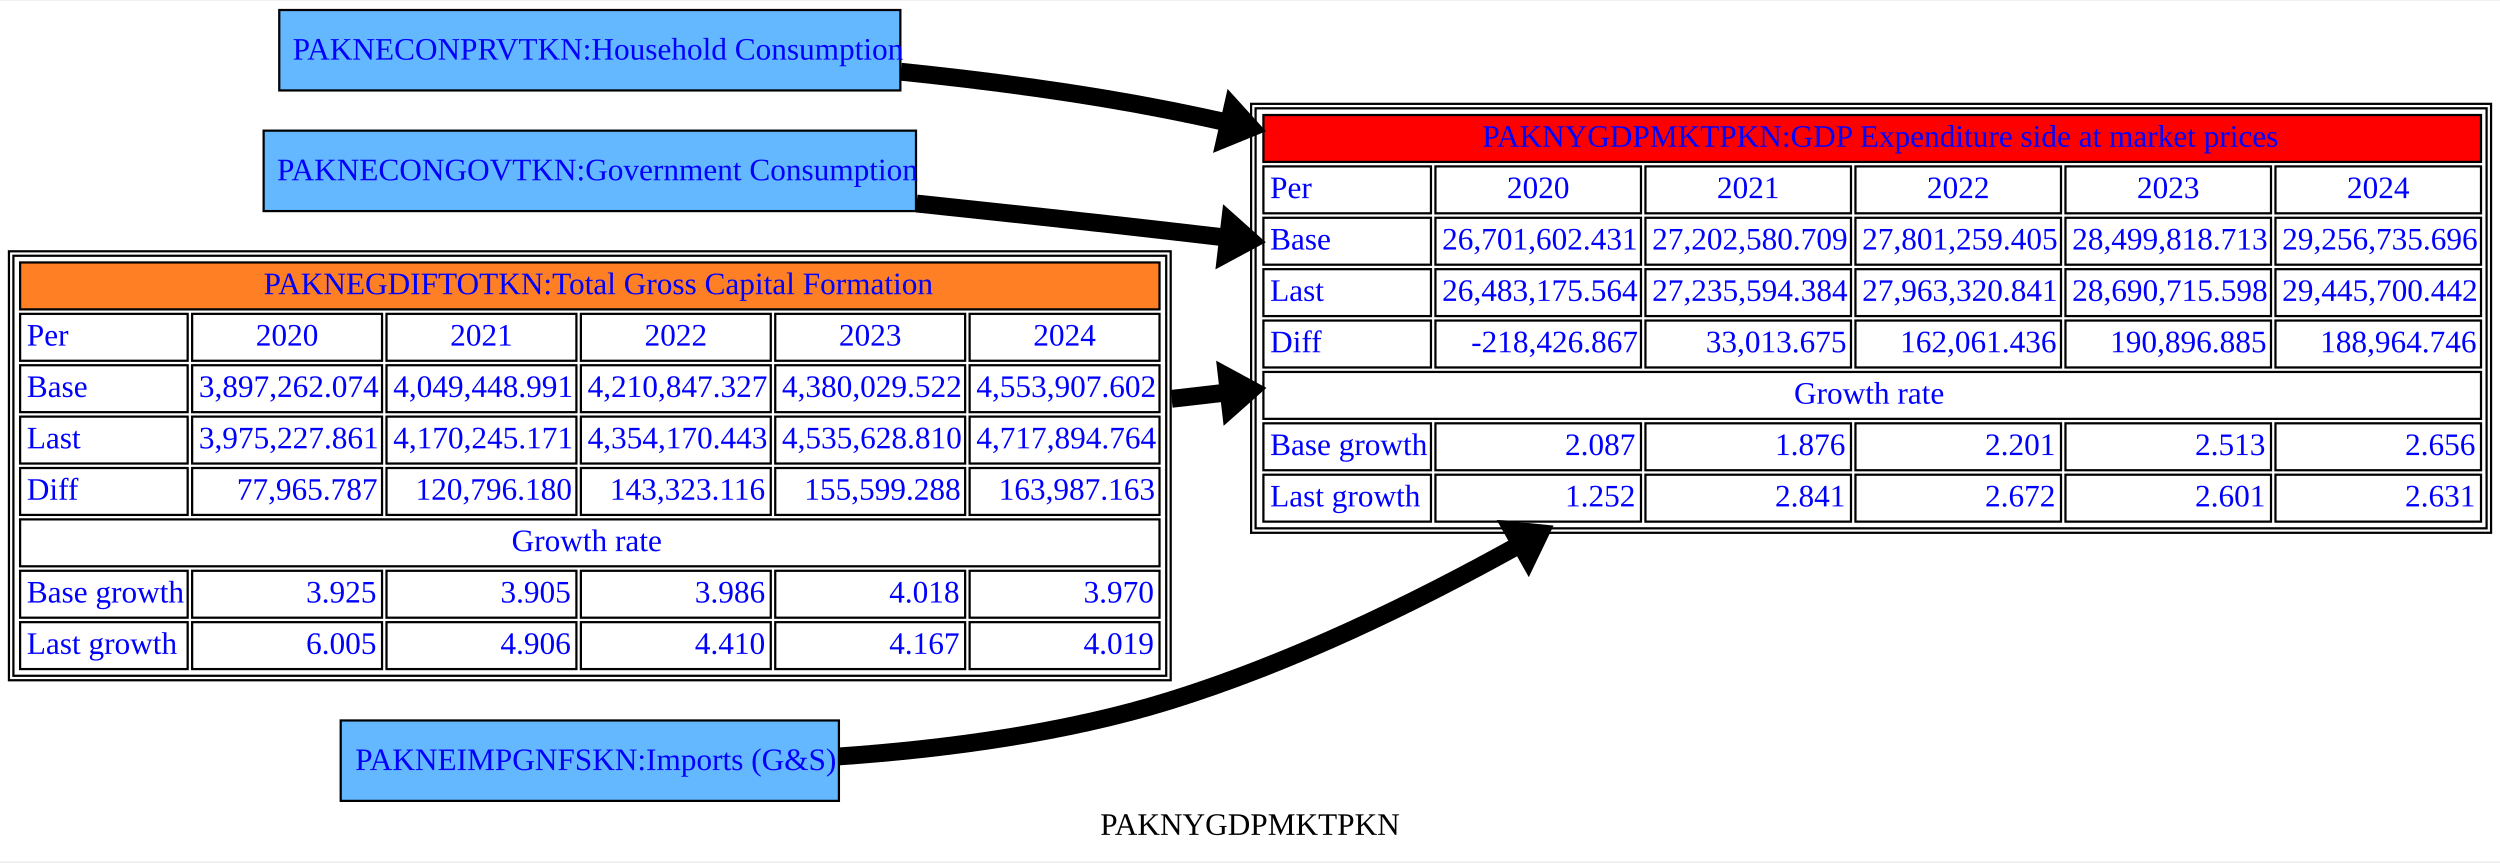
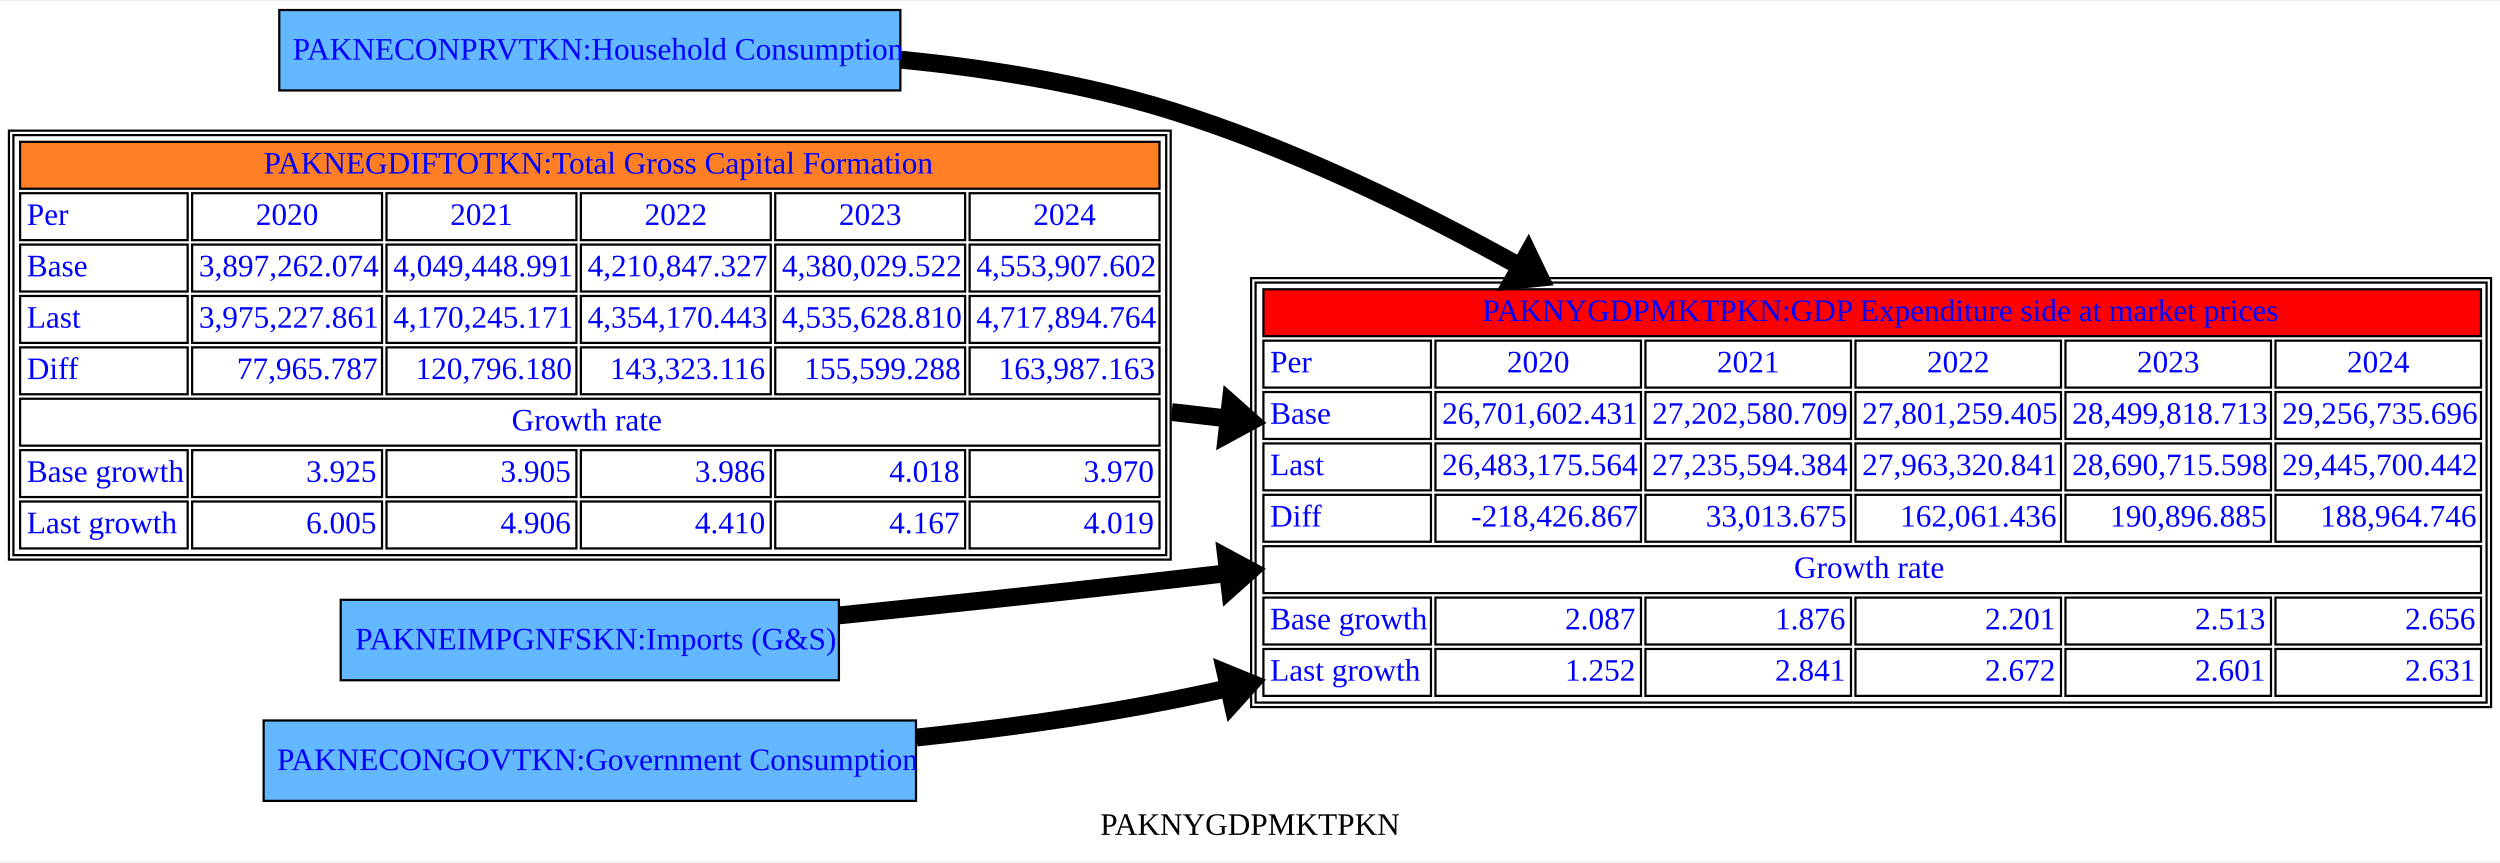
<svg xmlns="http://www.w3.org/2000/svg" xmlns:xlink="http://www.w3.org/1999/xlink" width="432pt" height="149pt" viewBox="0.00 0.00 432.00 148.63">
  <g id="graph0" class="graph" transform="scale(0.386059 0.386059) rotate(0) translate(4 381)">
    <polygon fill="white" stroke="transparent" points="-4,4 -4,-381 1115,-381 1115,4 -4,4" />
    <text text-anchor="middle" x="555.5" y="-7.8" font-family="Times New Roman,serif" font-size="14.00">PAKNYGDPMKTPKN</text>
    <g id="node1" class="node">
      <g id="a_node1">
        <a xlink:title="Household Consumption FRML &lt;Z,EXO&gt; PAKNECONPRVTKN = (PAKNECONPRVTKN(-1)*EXP(-PAKNECONPRVTKN_A+ (-0.2*(LOG(PAKNECONPRVTKN(-1))-LOG((PAKNYYWBTOTLCN(-1)*(1-PAKGGREVDRCTXN(-1)/100))/PAKNECONPRVTXN(-1)))+1*((LOG((PAKNYYWBTOTLCN*(1-PAKGGREVDRCTXN/100))/PAKNECONPRVTXN))-(LOG((PAKNYYWBTOTLCN(-1)*(1-PAKGGREVDRCTXN(-1)/100))/PAKNECONPRVTXN(-1))))+0.0303228629698929+0.0163839011059956*DURING_2010-0.3*(PAKFMLBLPOLYXN/100-((LOG(PAKNECONPRVTXN))-(LOG(PAKNECONPRVTXN(-1)))))) )) * (1-PAKNECONPRVTKN_D)+ PAKNECONPRVTKN_X*PAKNECONPRVTKN_D  $">
          <polygon fill="#63b8ff" stroke="black" points="399,-377 121,-377 121,-341 399,-341 399,-377" />
          <text text-anchor="start" x="127" y="-354.8" font-family="Times New Roman,serif" font-size="14.00" fill="blue">PAKNECONPRVTKN:Household Consumption</text>
        </a>
      </g>
    </g>
+     <g id="node2" class="node">
+       <polygon fill="transparent" stroke="black" points="1111,-257 556,-257 556,-65 1111,-65 1111,-257" />
+       <g id="a_node2_0">
+         <a xlink:href="bogus" xlink:title="GDP Expenditure side at market prices FRML  &lt;&gt; PAKNYGDPMKTPKN = PAKNECONPRVTKN+PAKNECONGOVTKN+PAKNEGDIFTOTKN+PAKNEGDISTKBKN+PAKNEEXPGNFSKN-PAKNEIMPGNFSKN+PAKNYGDPDISCKN+PAKADAP*PAKDISPREPKN $">
+           <polygon fill="red" stroke="transparent" points="561.5,-231 561.5,-252 1106.5,-252 1106.5,-231 561.5,-231" />
+           <polygon fill="none" stroke="black" points="561.5,-231 561.5,-252 1106.5,-252 1106.5,-231 561.5,-231" />
+           <text text-anchor="start" x="659.5" y="-237.8" font-family="Times New Roman,serif" font-size="14.00" fill="blue">PAKNYGDPMKTPKN:GDP Expenditure side at market prices</text>
+         </a>
+       </g>
+       <polygon fill="none" stroke="black" points="561.5,-208 561.5,-229 636.5,-229 636.5,-208 561.5,-208" />
+       <text text-anchor="start" x="564.5" y="-214.8" font-family="Times New Roman,serif" font-size="14.00" fill="blue">Per</text>
+       <polygon fill="none" stroke="black" points="638.5,-208 638.5,-229 730.5,-229 730.5,-208 638.5,-208" />
+       <text text-anchor="start" x="670.5" y="-214.8" font-family="Times New Roman,serif" font-size="14.00" fill="blue">2020</text>
+       <polygon fill="none" stroke="black" points="732.5,-208 732.5,-229 824.5,-229 824.5,-208 732.5,-208" />
+       <text text-anchor="start" x="764.5" y="-214.8" font-family="Times New Roman,serif" font-size="14.00" fill="blue">2021</text>
+       <polygon fill="none" stroke="black" points="826.5,-208 826.5,-229 918.5,-229 918.5,-208 826.5,-208" />
+       <text text-anchor="start" x="858.5" y="-214.8" font-family="Times New Roman,serif" font-size="14.00" fill="blue">2022</text>
+       <polygon fill="none" stroke="black" points="920.5,-208 920.5,-229 1012.5,-229 1012.5,-208 920.5,-208" />
+       <text text-anchor="start" x="952.5" y="-214.8" font-family="Times New Roman,serif" font-size="14.00" fill="blue">2023</text>
+       <polygon fill="none" stroke="black" points="1014.5,-208 1014.5,-229 1106.5,-229 1106.5,-208 1014.5,-208" />
+       <text text-anchor="start" x="1046.5" y="-214.8" font-family="Times New Roman,serif" font-size="14.00" fill="blue">2024</text>
+       <g id="a_node2_1">
+         <a xlink:href="bogus" xlink:title="Baseline values">
+           <polygon fill="none" stroke="black" points="561.5,-185 561.5,-206 636.5,-206 636.5,-185 561.5,-185" />
+           <text text-anchor="start" x="564.5" y="-191.8" font-family="Times New Roman,serif" font-size="14.00" fill="blue">Base</text>
+         </a>
+       </g>
+       <g id="a_node2_2">
+         <a xlink:href="bogus" xlink:title="Baseline values">
+           <polygon fill="none" stroke="black" points="638.5,-185 638.5,-206 730.5,-206 730.5,-185 638.5,-185" />
+           <text text-anchor="start" x="641.5" y="-191.8" font-family="Times New Roman,serif" font-size="14.00" fill="blue">26,701,602.431</text>
+         </a>
+       </g>
+       <g id="a_node2_3">
+         <a xlink:href="bogus" xlink:title="Baseline values">
+           <polygon fill="none" stroke="black" points="732.5,-185 732.5,-206 824.5,-206 824.5,-185 732.5,-185" />
+           <text text-anchor="start" x="735.5" y="-191.8" font-family="Times New Roman,serif" font-size="14.00" fill="blue">27,202,580.709</text>
+         </a>
+       </g>
+       <g id="a_node2_4">
+         <a xlink:href="bogus" xlink:title="Baseline values">
+           <polygon fill="none" stroke="black" points="826.5,-185 826.5,-206 918.5,-206 918.5,-185 826.5,-185" />
+           <text text-anchor="start" x="829.5" y="-191.8" font-family="Times New Roman,serif" font-size="14.00" fill="blue">27,801,259.405</text>
+         </a>
+       </g>
+       <g id="a_node2_5">
+         <a xlink:href="bogus" xlink:title="Baseline values">
+           <polygon fill="none" stroke="black" points="920.5,-185 920.5,-206 1012.5,-206 1012.5,-185 920.5,-185" />
+           <text text-anchor="start" x="923.5" y="-191.8" font-family="Times New Roman,serif" font-size="14.00" fill="blue">28,499,818.713</text>
+         </a>
+       </g>
+       <g id="a_node2_6">
+         <a xlink:href="bogus" xlink:title="Baseline values">
+           <polygon fill="none" stroke="black" points="1014.5,-185 1014.5,-206 1106.5,-206 1106.5,-185 1014.5,-185" />
+           <text text-anchor="start" x="1017.5" y="-191.8" font-family="Times New Roman,serif" font-size="14.00" fill="blue">29,256,735.696</text>
+         </a>
+       </g>
+       <g id="a_node2_7">
+         <a xlink:href="bogus" xlink:title="Latest run values">
+           <polygon fill="none" stroke="black" points="561.5,-162 561.5,-183 636.5,-183 636.5,-162 561.5,-162" />
+           <text text-anchor="start" x="564.5" y="-168.8" font-family="Times New Roman,serif" font-size="14.00" fill="blue">Last</text>
+         </a>
+       </g>
+       <polygon fill="none" stroke="black" points="638.5,-162 638.5,-183 730.5,-183 730.5,-162 638.5,-162" />
+       <text text-anchor="start" x="641.5" y="-168.8" font-family="Times New Roman,serif" font-size="14.00" fill="blue">26,483,175.564</text>
+       <polygon fill="none" stroke="black" points="732.5,-162 732.5,-183 824.5,-183 824.5,-162 732.5,-162" />
+       <text text-anchor="start" x="735.5" y="-168.8" font-family="Times New Roman,serif" font-size="14.00" fill="blue">27,235,594.384</text>
+       <polygon fill="none" stroke="black" points="826.5,-162 826.5,-183 918.5,-183 918.5,-162 826.5,-162" />
+       <text text-anchor="start" x="829.5" y="-168.8" font-family="Times New Roman,serif" font-size="14.00" fill="blue">27,963,320.841</text>
+       <polygon fill="none" stroke="black" points="920.5,-162 920.5,-183 1012.5,-183 1012.5,-162 920.5,-162" />
+       <text text-anchor="start" x="923.5" y="-168.8" font-family="Times New Roman,serif" font-size="14.00" fill="blue">28,690,715.598</text>
+       <polygon fill="none" stroke="black" points="1014.5,-162 1014.5,-183 1106.5,-183 1106.5,-162 1014.5,-162" />
+       <text text-anchor="start" x="1017.5" y="-168.8" font-family="Times New Roman,serif" font-size="14.00" fill="blue">29,445,700.442</text>
+       <g id="a_node2_8">
+         <a xlink:href="bogus" xlink:title="Difference between baseline and latest run">
+           <polygon fill="none" stroke="black" points="561.5,-139 561.5,-160 636.5,-160 636.5,-139 561.5,-139" />
+           <text text-anchor="start" x="564.5" y="-145.8" font-family="Times New Roman,serif" font-size="14.00" fill="blue">Diff</text>
+         </a>
+       </g>
+       <polygon fill="none" stroke="black" points="638.5,-139 638.5,-160 730.5,-160 730.5,-139 638.5,-139" />
+       <text text-anchor="start" x="654.5" y="-145.8" font-family="Times New Roman,serif" font-size="14.00" fill="blue">-218,426.867</text>
+       <polygon fill="none" stroke="black" points="732.5,-139 732.5,-160 824.5,-160 824.5,-139 732.5,-139" />
+       <text text-anchor="start" x="759.5" y="-145.8" font-family="Times New Roman,serif" font-size="14.00" fill="blue">33,013.675</text>
+       <polygon fill="none" stroke="black" points="826.5,-139 826.5,-160 918.5,-160 918.5,-139 826.5,-139" />
+       <text text-anchor="start" x="846.5" y="-145.8" font-family="Times New Roman,serif" font-size="14.00" fill="blue">162,061.436</text>
+       <polygon fill="none" stroke="black" points="920.5,-139 920.5,-160 1012.5,-160 1012.5,-139 920.5,-139" />
+       <text text-anchor="start" x="940.5" y="-145.8" font-family="Times New Roman,serif" font-size="14.00" fill="blue">190,896.885</text>
+       <polygon fill="none" stroke="black" points="1014.5,-139 1014.5,-160 1106.5,-160 1106.5,-139 1014.5,-139" />
+       <text text-anchor="start" x="1034.5" y="-145.8" font-family="Times New Roman,serif" font-size="14.00" fill="blue">188,964.746</text>
+       <polygon fill="none" stroke="black" points="561.5,-116 561.5,-137 1106.5,-137 1106.5,-116 561.5,-116" />
+       <text text-anchor="start" x="799" y="-122.8" font-family="Times New Roman,serif" font-size="14.00" fill="blue"> Growth rate</text>
+       <g id="a_node2_9">
+         <a xlink:href="bogus" xlink:title="Base growth Exogen">
+           <polygon fill="none" stroke="black" points="561.5,-93 561.5,-114 636.5,-114 636.5,-93 561.5,-93" />
+           <text text-anchor="start" x="564.5" y="-99.8" font-family="Times New Roman,serif" font-size="14.00" fill="blue">Base growth</text>
+         </a>
+       </g>
+       <polygon fill="none" stroke="black" points="638.5,-93 638.5,-114 730.5,-114 730.5,-93 638.5,-93" />
+       <text text-anchor="start" x="696.5" y="-99.8" font-family="Times New Roman,serif" font-size="14.00" fill="blue">2.087</text>
+       <polygon fill="none" stroke="black" points="732.5,-93 732.5,-114 824.5,-114 824.5,-93 732.5,-93" />
+       <text text-anchor="start" x="790.5" y="-99.8" font-family="Times New Roman,serif" font-size="14.00" fill="blue">1.876</text>
+       <polygon fill="none" stroke="black" points="826.5,-93 826.5,-114 918.5,-114 918.5,-93 826.5,-93" />
+       <text text-anchor="start" x="884.5" y="-99.8" font-family="Times New Roman,serif" font-size="14.00" fill="blue">2.201</text>
+       <polygon fill="none" stroke="black" points="920.5,-93 920.5,-114 1012.5,-114 1012.5,-93 920.5,-93" />
+       <text text-anchor="start" x="978.5" y="-99.8" font-family="Times New Roman,serif" font-size="14.00" fill="blue">2.513</text>
+       <polygon fill="none" stroke="black" points="1014.5,-93 1014.5,-114 1106.5,-114 1106.5,-93 1014.5,-93" />
+       <text text-anchor="start" x="1072.5" y="-99.8" font-family="Times New Roman,serif" font-size="14.00" fill="blue">2.656</text>
+       <g id="a_node2_10">
+         <a xlink:href="bogus" xlink:title="Last growth Exogen">
+           <polygon fill="none" stroke="black" points="561.5,-70 561.5,-91 636.5,-91 636.5,-70 561.5,-70" />
+           <text text-anchor="start" x="564.5" y="-76.8" font-family="Times New Roman,serif" font-size="14.00" fill="blue">Last growth</text>
+         </a>
+       </g>
+       <polygon fill="none" stroke="black" points="638.5,-70 638.5,-91 730.5,-91 730.5,-70 638.5,-70" />
+       <text text-anchor="start" x="696.5" y="-76.8" font-family="Times New Roman,serif" font-size="14.00" fill="blue">1.252</text>
+       <polygon fill="none" stroke="black" points="732.5,-70 732.5,-91 824.5,-91 824.5,-70 732.5,-70" />
+       <text text-anchor="start" x="790.5" y="-76.8" font-family="Times New Roman,serif" font-size="14.00" fill="blue">2.841</text>
+       <polygon fill="none" stroke="black" points="826.5,-70 826.5,-91 918.5,-91 918.5,-70 826.5,-70" />
+       <text text-anchor="start" x="884.5" y="-76.8" font-family="Times New Roman,serif" font-size="14.00" fill="blue">2.672</text>
+       <polygon fill="none" stroke="black" points="920.5,-70 920.5,-91 1012.5,-91 1012.5,-70 920.5,-70" />
+       <text text-anchor="start" x="978.5" y="-76.8" font-family="Times New Roman,serif" font-size="14.00" fill="blue">2.601</text>
+       <polygon fill="none" stroke="black" points="1014.5,-70 1014.5,-91 1106.5,-91 1106.5,-70 1014.5,-70" />
+       <text text-anchor="start" x="1072.5" y="-76.8" font-family="Times New Roman,serif" font-size="14.00" fill="blue">2.631</text>
+       <polygon fill="none" stroke="black" points="558,-67 558,-255 1109,-255 1109,-67 558,-67" />
+     </g>
+     <g id="edge3" class="edge">
+       <g id="a_edge3">
+         <a xlink:href="bogus" xlink:title=" PAKNECONPRVTKN -&gt; PAKNYGDPMKTPKN Min. att. -1557%  max: 290%">
+           <path fill="none" stroke="black" stroke-width="8" d="M399.15,-354.78C438.82,-350.85 481.7,-343.94 520,-332 573.36,-315.36 627.99,-289.16 676.34,-262.22" />
+           <polygon fill="black" stroke="black" stroke-width="8" points="680.01,-268.19 685.3,-257.18 673.15,-255.98 680.01,-268.19" />
+         </a>
+       </g>
+     </g>
+     <g id="node3" class="node">
+       <polygon fill="transparent" stroke="black" points="520,-323 0,-323 0,-131 520,-131 520,-323" />
+       <g id="a_node3_11">
+         <a xlink:href="bogus" xlink:title="Total Gross Capital Formation FRML  &lt;&gt; PAKNEGDIFTOTKN = PAKNEGDIFGOVKN+PAKNEGDIFPRVKN $">
+           <polygon fill="#ff7f24" stroke="transparent" points="5,-297 5,-318 515,-318 515,-297 5,-297" />
+           <polygon fill="none" stroke="black" points="5,-297 5,-318 515,-318 515,-297 5,-297" />
+           <text text-anchor="start" x="114" y="-303.8" font-family="Times New Roman,serif" font-size="14.00" fill="blue">PAKNEGDIFTOTKN:Total Gross Capital Formation</text>
+         </a>
+       </g>
+       <polygon fill="none" stroke="black" points="5,-274 5,-295 80,-295 80,-274 5,-274" />
+       <text text-anchor="start" x="8" y="-280.8" font-family="Times New Roman,serif" font-size="14.00" fill="blue">Per</text>
+       <polygon fill="none" stroke="black" points="82,-274 82,-295 167,-295 167,-274 82,-274" />
+       <text text-anchor="start" x="110.5" y="-280.8" font-family="Times New Roman,serif" font-size="14.00" fill="blue">2020</text>
+       <polygon fill="none" stroke="black" points="169,-274 169,-295 254,-295 254,-274 169,-274" />
+       <text text-anchor="start" x="197.5" y="-280.8" font-family="Times New Roman,serif" font-size="14.00" fill="blue">2021</text>
+       <polygon fill="none" stroke="black" points="256,-274 256,-295 341,-295 341,-274 256,-274" />
+       <text text-anchor="start" x="284.5" y="-280.8" font-family="Times New Roman,serif" font-size="14.00" fill="blue">2022</text>
+       <polygon fill="none" stroke="black" points="343,-274 343,-295 428,-295 428,-274 343,-274" />
+       <text text-anchor="start" x="371.5" y="-280.8" font-family="Times New Roman,serif" font-size="14.00" fill="blue">2023</text>
+       <polygon fill="none" stroke="black" points="430,-274 430,-295 515,-295 515,-274 430,-274" />
+       <text text-anchor="start" x="458.5" y="-280.8" font-family="Times New Roman,serif" font-size="14.00" fill="blue">2024</text>
+       <g id="a_node3_12">
+         <a xlink:href="bogus" xlink:title="Baseline values">
+           <polygon fill="none" stroke="black" points="5,-251 5,-272 80,-272 80,-251 5,-251" />
+           <text text-anchor="start" x="8" y="-257.8" font-family="Times New Roman,serif" font-size="14.00" fill="blue">Base</text>
+         </a>
+       </g>
+       <g id="a_node3_13">
+         <a xlink:href="bogus" xlink:title="Baseline values">
+           <polygon fill="none" stroke="black" points="82,-251 82,-272 167,-272 167,-251 82,-251" />
+           <text text-anchor="start" x="85" y="-257.8" font-family="Times New Roman,serif" font-size="14.00" fill="blue">3,897,262.074</text>
+         </a>
+       </g>
+       <g id="a_node3_14">
+         <a xlink:href="bogus" xlink:title="Baseline values">
+           <polygon fill="none" stroke="black" points="169,-251 169,-272 254,-272 254,-251 169,-251" />
+           <text text-anchor="start" x="172" y="-257.8" font-family="Times New Roman,serif" font-size="14.00" fill="blue">4,049,448.991</text>
+         </a>
+       </g>
+       <g id="a_node3_15">
+         <a xlink:href="bogus" xlink:title="Baseline values">
+           <polygon fill="none" stroke="black" points="256,-251 256,-272 341,-272 341,-251 256,-251" />
+           <text text-anchor="start" x="259" y="-257.8" font-family="Times New Roman,serif" font-size="14.00" fill="blue">4,210,847.327</text>
+         </a>
+       </g>
+       <g id="a_node3_16">
+         <a xlink:href="bogus" xlink:title="Baseline values">
+           <polygon fill="none" stroke="black" points="343,-251 343,-272 428,-272 428,-251 343,-251" />
+           <text text-anchor="start" x="346" y="-257.8" font-family="Times New Roman,serif" font-size="14.00" fill="blue">4,380,029.522</text>
+         </a>
+       </g>
+       <g id="a_node3_17">
+         <a xlink:href="bogus" xlink:title="Baseline values">
+           <polygon fill="none" stroke="black" points="430,-251 430,-272 515,-272 515,-251 430,-251" />
+           <text text-anchor="start" x="433" y="-257.8" font-family="Times New Roman,serif" font-size="14.00" fill="blue">4,553,907.602</text>
+         </a>
+       </g>
+       <g id="a_node3_18">
+         <a xlink:href="bogus" xlink:title="Latest run values">
+           <polygon fill="none" stroke="black" points="5,-228 5,-249 80,-249 80,-228 5,-228" />
+           <text text-anchor="start" x="8" y="-234.8" font-family="Times New Roman,serif" font-size="14.00" fill="blue">Last</text>
+         </a>
+       </g>
+       <polygon fill="none" stroke="black" points="82,-228 82,-249 167,-249 167,-228 82,-228" />
+       <text text-anchor="start" x="85" y="-234.8" font-family="Times New Roman,serif" font-size="14.00" fill="blue">3,975,227.861</text>
+       <polygon fill="none" stroke="black" points="169,-228 169,-249 254,-249 254,-228 169,-228" />
+       <text text-anchor="start" x="172" y="-234.8" font-family="Times New Roman,serif" font-size="14.00" fill="blue">4,170,245.171</text>
+       <polygon fill="none" stroke="black" points="256,-228 256,-249 341,-249 341,-228 256,-228" />
+       <text text-anchor="start" x="259" y="-234.8" font-family="Times New Roman,serif" font-size="14.00" fill="blue">4,354,170.443</text>
+       <polygon fill="none" stroke="black" points="343,-228 343,-249 428,-249 428,-228 343,-228" />
+       <text text-anchor="start" x="346" y="-234.8" font-family="Times New Roman,serif" font-size="14.00" fill="blue">4,535,628.810</text>
+       <polygon fill="none" stroke="black" points="430,-228 430,-249 515,-249 515,-228 430,-228" />
+       <text text-anchor="start" x="433" y="-234.8" font-family="Times New Roman,serif" font-size="14.00" fill="blue">4,717,894.764</text>
+       <g id="a_node3_19">
+         <a xlink:href="bogus" xlink:title="Difference between baseline and latest run">
+           <polygon fill="none" stroke="black" points="5,-205 5,-226 80,-226 80,-205 5,-205" />
+           <text text-anchor="start" x="8" y="-211.8" font-family="Times New Roman,serif" font-size="14.00" fill="blue">Diff</text>
+         </a>
+       </g>
+       <polygon fill="none" stroke="black" points="82,-205 82,-226 167,-226 167,-205 82,-205" />
+       <text text-anchor="start" x="102" y="-211.8" font-family="Times New Roman,serif" font-size="14.00" fill="blue">77,965.787</text>
+       <polygon fill="none" stroke="black" points="169,-205 169,-226 254,-226 254,-205 169,-205" />
+       <text text-anchor="start" x="182" y="-211.8" font-family="Times New Roman,serif" font-size="14.00" fill="blue">120,796.180</text>
+       <polygon fill="none" stroke="black" points="256,-205 256,-226 341,-226 341,-205 256,-205" />
+       <text text-anchor="start" x="269" y="-211.8" font-family="Times New Roman,serif" font-size="14.00" fill="blue">143,323.116</text>
+       <polygon fill="none" stroke="black" points="343,-205 343,-226 428,-226 428,-205 343,-205" />
+       <text text-anchor="start" x="356" y="-211.8" font-family="Times New Roman,serif" font-size="14.00" fill="blue">155,599.288</text>
+       <polygon fill="none" stroke="black" points="430,-205 430,-226 515,-226 515,-205 430,-205" />
+       <text text-anchor="start" x="443" y="-211.8" font-family="Times New Roman,serif" font-size="14.00" fill="blue">163,987.163</text>
+       <polygon fill="none" stroke="black" points="5,-182 5,-203 515,-203 515,-182 5,-182" />
+       <text text-anchor="start" x="225" y="-188.8" font-family="Times New Roman,serif" font-size="14.00" fill="blue"> Growth rate</text>
+       <g id="a_node3_20">
+         <a xlink:href="bogus" xlink:title="Base growth Exogen">
+           <polygon fill="none" stroke="black" points="5,-159 5,-180 80,-180 80,-159 5,-159" />
+           <text text-anchor="start" x="8" y="-165.8" font-family="Times New Roman,serif" font-size="14.00" fill="blue">Base growth</text>
+         </a>
+       </g>
+       <polygon fill="none" stroke="black" points="82,-159 82,-180 167,-180 167,-159 82,-159" />
+       <text text-anchor="start" x="133" y="-165.8" font-family="Times New Roman,serif" font-size="14.00" fill="blue">3.925</text>
+       <polygon fill="none" stroke="black" points="169,-159 169,-180 254,-180 254,-159 169,-159" />
+       <text text-anchor="start" x="220" y="-165.8" font-family="Times New Roman,serif" font-size="14.00" fill="blue">3.905</text>
+       <polygon fill="none" stroke="black" points="256,-159 256,-180 341,-180 341,-159 256,-159" />
+       <text text-anchor="start" x="307" y="-165.8" font-family="Times New Roman,serif" font-size="14.00" fill="blue">3.986</text>
+       <polygon fill="none" stroke="black" points="343,-159 343,-180 428,-180 428,-159 343,-159" />
+       <text text-anchor="start" x="394" y="-165.8" font-family="Times New Roman,serif" font-size="14.00" fill="blue">4.018</text>
+       <polygon fill="none" stroke="black" points="430,-159 430,-180 515,-180 515,-159 430,-159" />
+       <text text-anchor="start" x="481" y="-165.8" font-family="Times New Roman,serif" font-size="14.00" fill="blue">3.970</text>
+       <g id="a_node3_21">
+         <a xlink:href="bogus" xlink:title="Last growth Exogen">
+           <polygon fill="none" stroke="black" points="5,-136 5,-157 80,-157 80,-136 5,-136" />
+           <text text-anchor="start" x="8" y="-142.8" font-family="Times New Roman,serif" font-size="14.00" fill="blue">Last growth</text>
+         </a>
+       </g>
+       <polygon fill="none" stroke="black" points="82,-136 82,-157 167,-157 167,-136 82,-136" />
+       <text text-anchor="start" x="133" y="-142.8" font-family="Times New Roman,serif" font-size="14.00" fill="blue">6.005</text>
+       <polygon fill="none" stroke="black" points="169,-136 169,-157 254,-157 254,-136 169,-136" />
+       <text text-anchor="start" x="220" y="-142.8" font-family="Times New Roman,serif" font-size="14.00" fill="blue">4.906</text>
+       <polygon fill="none" stroke="black" points="256,-136 256,-157 341,-157 341,-136 256,-136" />
+       <text text-anchor="start" x="307" y="-142.8" font-family="Times New Roman,serif" font-size="14.00" fill="blue">4.410</text>
+       <polygon fill="none" stroke="black" points="343,-136 343,-157 428,-157 428,-136 343,-136" />
+       <text text-anchor="start" x="394" y="-142.8" font-family="Times New Roman,serif" font-size="14.00" fill="blue">4.167</text>
+       <polygon fill="none" stroke="black" points="430,-136 430,-157 515,-157 515,-136 430,-136" />
+       <text text-anchor="start" x="481" y="-142.8" font-family="Times New Roman,serif" font-size="14.00" fill="blue">4.019</text>
+       <polygon fill="none" stroke="black" points="2,-133 2,-321 518,-321 518,-133 2,-133" />
+     </g>
+     <g id="edge1" class="edge">
+       <g id="a_edge1">
+         <a xlink:href="bogus" xlink:title=" PAKNEGDIFTOTKN -&gt; PAKNYGDPMKTPKN Min. att. -36%  max: 366%">
+           <path fill="none" stroke="black" stroke-width="8" d="M520.41,-197.04C528.9,-196.06 537.41,-195.08 545.93,-194.09" />
+           <polygon fill="black" stroke="black" stroke-width="8" points="546.79,-201.04 555.92,-192.94 545.19,-187.13 546.79,-201.04" />
+         </a>
+       </g>
+     </g>
    <g id="node4" class="node">
-       <polygon fill="transparent" stroke="black" points="1111,-335 556,-335 556,-143 1111,-143 1111,-335" />
-       <g id="a_node4_0">
-         <a xlink:href="bogus" xlink:title="GDP Expenditure side at market prices FRML  &lt;&gt; PAKNYGDPMKTPKN = PAKNECONPRVTKN+PAKNECONGOVTKN+PAKNEGDIFTOTKN+PAKNEGDISTKBKN+PAKNEEXPGNFSKN-PAKNEIMPGNFSKN+PAKNYGDPDISCKN+PAKADAP*PAKDISPREPKN $">
-           <polygon fill="red" stroke="transparent" points="561.5,-309 561.5,-330 1106.5,-330 1106.5,-309 561.5,-309" />
-           <polygon fill="none" stroke="black" points="561.5,-309 561.5,-330 1106.5,-330 1106.5,-309 561.5,-309" />
-           <text text-anchor="start" x="659.5" y="-315.8" font-family="Times New Roman,serif" font-size="14.00" fill="blue">PAKNYGDPMKTPKN:GDP Expenditure side at market prices</text>
-         </a>
-       </g>
-       <polygon fill="none" stroke="black" points="561.5,-286 561.5,-307 636.5,-307 636.5,-286 561.5,-286" />
-       <text text-anchor="start" x="564.5" y="-292.8" font-family="Times New Roman,serif" font-size="14.00" fill="blue">Per</text>
-       <polygon fill="none" stroke="black" points="638.5,-286 638.5,-307 730.5,-307 730.5,-286 638.5,-286" />
-       <text text-anchor="start" x="670.5" y="-292.8" font-family="Times New Roman,serif" font-size="14.00" fill="blue">2020</text>
-       <polygon fill="none" stroke="black" points="732.5,-286 732.5,-307 824.5,-307 824.5,-286 732.5,-286" />
-       <text text-anchor="start" x="764.5" y="-292.8" font-family="Times New Roman,serif" font-size="14.00" fill="blue">2021</text>
-       <polygon fill="none" stroke="black" points="826.5,-286 826.5,-307 918.5,-307 918.5,-286 826.5,-286" />
-       <text text-anchor="start" x="858.5" y="-292.8" font-family="Times New Roman,serif" font-size="14.00" fill="blue">2022</text>
-       <polygon fill="none" stroke="black" points="920.5,-286 920.5,-307 1012.5,-307 1012.5,-286 920.5,-286" />
-       <text text-anchor="start" x="952.5" y="-292.8" font-family="Times New Roman,serif" font-size="14.00" fill="blue">2023</text>
-       <polygon fill="none" stroke="black" points="1014.5,-286 1014.5,-307 1106.5,-307 1106.5,-286 1014.5,-286" />
-       <text text-anchor="start" x="1046.5" y="-292.8" font-family="Times New Roman,serif" font-size="14.00" fill="blue">2024</text>
-       <g id="a_node4_1">
-         <a xlink:href="bogus" xlink:title="Baseline values">
-           <polygon fill="none" stroke="black" points="561.5,-263 561.5,-284 636.5,-284 636.5,-263 561.5,-263" />
-           <text text-anchor="start" x="564.5" y="-269.8" font-family="Times New Roman,serif" font-size="14.00" fill="blue">Base</text>
-         </a>
-       </g>
-       <g id="a_node4_2">
-         <a xlink:href="bogus" xlink:title="Baseline values">
-           <polygon fill="none" stroke="black" points="638.5,-263 638.5,-284 730.5,-284 730.5,-263 638.5,-263" />
-           <text text-anchor="start" x="641.5" y="-269.8" font-family="Times New Roman,serif" font-size="14.00" fill="blue">26,701,602.431</text>
-         </a>
-       </g>
-       <g id="a_node4_3">
-         <a xlink:href="bogus" xlink:title="Baseline values">
-           <polygon fill="none" stroke="black" points="732.5,-263 732.5,-284 824.5,-284 824.5,-263 732.5,-263" />
-           <text text-anchor="start" x="735.5" y="-269.8" font-family="Times New Roman,serif" font-size="14.00" fill="blue">27,202,580.709</text>
-         </a>
-       </g>
-       <g id="a_node4_4">
-         <a xlink:href="bogus" xlink:title="Baseline values">
-           <polygon fill="none" stroke="black" points="826.5,-263 826.5,-284 918.5,-284 918.5,-263 826.5,-263" />
-           <text text-anchor="start" x="829.5" y="-269.8" font-family="Times New Roman,serif" font-size="14.00" fill="blue">27,801,259.405</text>
-         </a>
-       </g>
-       <g id="a_node4_5">
-         <a xlink:href="bogus" xlink:title="Baseline values">
-           <polygon fill="none" stroke="black" points="920.5,-263 920.5,-284 1012.5,-284 1012.5,-263 920.5,-263" />
-           <text text-anchor="start" x="923.5" y="-269.8" font-family="Times New Roman,serif" font-size="14.00" fill="blue">28,499,818.713</text>
-         </a>
-       </g>
-       <g id="a_node4_6">
-         <a xlink:href="bogus" xlink:title="Baseline values">
-           <polygon fill="none" stroke="black" points="1014.5,-263 1014.5,-284 1106.5,-284 1106.5,-263 1014.5,-263" />
-           <text text-anchor="start" x="1017.5" y="-269.8" font-family="Times New Roman,serif" font-size="14.00" fill="blue">29,256,735.696</text>
-         </a>
-       </g>
-       <g id="a_node4_7">
-         <a xlink:href="bogus" xlink:title="Latest run values">
-           <polygon fill="none" stroke="black" points="561.5,-240 561.5,-261 636.5,-261 636.5,-240 561.5,-240" />
-           <text text-anchor="start" x="564.5" y="-246.8" font-family="Times New Roman,serif" font-size="14.00" fill="blue">Last</text>
-         </a>
-       </g>
-       <polygon fill="none" stroke="black" points="638.5,-240 638.5,-261 730.5,-261 730.5,-240 638.5,-240" />
-       <text text-anchor="start" x="641.5" y="-246.8" font-family="Times New Roman,serif" font-size="14.00" fill="blue">26,483,175.564</text>
-       <polygon fill="none" stroke="black" points="732.5,-240 732.5,-261 824.5,-261 824.5,-240 732.5,-240" />
-       <text text-anchor="start" x="735.5" y="-246.8" font-family="Times New Roman,serif" font-size="14.00" fill="blue">27,235,594.384</text>
-       <polygon fill="none" stroke="black" points="826.5,-240 826.5,-261 918.5,-261 918.5,-240 826.5,-240" />
-       <text text-anchor="start" x="829.5" y="-246.8" font-family="Times New Roman,serif" font-size="14.00" fill="blue">27,963,320.841</text>
-       <polygon fill="none" stroke="black" points="920.5,-240 920.5,-261 1012.5,-261 1012.5,-240 920.5,-240" />
-       <text text-anchor="start" x="923.5" y="-246.8" font-family="Times New Roman,serif" font-size="14.00" fill="blue">28,690,715.598</text>
-       <polygon fill="none" stroke="black" points="1014.5,-240 1014.5,-261 1106.5,-261 1106.5,-240 1014.5,-240" />
-       <text text-anchor="start" x="1017.5" y="-246.8" font-family="Times New Roman,serif" font-size="14.00" fill="blue">29,445,700.442</text>
-       <g id="a_node4_8">
-         <a xlink:href="bogus" xlink:title="Difference between baseline and latest run">
-           <polygon fill="none" stroke="black" points="561.5,-217 561.5,-238 636.5,-238 636.5,-217 561.5,-217" />
-           <text text-anchor="start" x="564.5" y="-223.8" font-family="Times New Roman,serif" font-size="14.00" fill="blue">Diff</text>
-         </a>
-       </g>
-       <polygon fill="none" stroke="black" points="638.5,-217 638.5,-238 730.5,-238 730.5,-217 638.5,-217" />
-       <text text-anchor="start" x="654.5" y="-223.8" font-family="Times New Roman,serif" font-size="14.00" fill="blue">-218,426.867</text>
-       <polygon fill="none" stroke="black" points="732.5,-217 732.5,-238 824.5,-238 824.5,-217 732.5,-217" />
-       <text text-anchor="start" x="759.5" y="-223.8" font-family="Times New Roman,serif" font-size="14.00" fill="blue">33,013.675</text>
-       <polygon fill="none" stroke="black" points="826.5,-217 826.5,-238 918.5,-238 918.5,-217 826.5,-217" />
-       <text text-anchor="start" x="846.5" y="-223.8" font-family="Times New Roman,serif" font-size="14.00" fill="blue">162,061.436</text>
-       <polygon fill="none" stroke="black" points="920.5,-217 920.5,-238 1012.5,-238 1012.5,-217 920.5,-217" />
-       <text text-anchor="start" x="940.5" y="-223.8" font-family="Times New Roman,serif" font-size="14.00" fill="blue">190,896.885</text>
-       <polygon fill="none" stroke="black" points="1014.5,-217 1014.5,-238 1106.5,-238 1106.5,-217 1014.5,-217" />
-       <text text-anchor="start" x="1034.5" y="-223.8" font-family="Times New Roman,serif" font-size="14.00" fill="blue">188,964.746</text>
-       <polygon fill="none" stroke="black" points="561.5,-194 561.5,-215 1106.5,-215 1106.5,-194 561.5,-194" />
-       <text text-anchor="start" x="799" y="-200.8" font-family="Times New Roman,serif" font-size="14.00" fill="blue"> Growth rate</text>
-       <g id="a_node4_9">
-         <a xlink:href="bogus" xlink:title="Base growth Exogen">
-           <polygon fill="none" stroke="black" points="561.5,-171 561.5,-192 636.5,-192 636.5,-171 561.5,-171" />
-           <text text-anchor="start" x="564.5" y="-177.8" font-family="Times New Roman,serif" font-size="14.00" fill="blue">Base growth</text>
-         </a>
-       </g>
-       <polygon fill="none" stroke="black" points="638.5,-171 638.5,-192 730.5,-192 730.5,-171 638.5,-171" />
-       <text text-anchor="start" x="696.5" y="-177.8" font-family="Times New Roman,serif" font-size="14.00" fill="blue">2.087</text>
-       <polygon fill="none" stroke="black" points="732.5,-171 732.5,-192 824.5,-192 824.5,-171 732.5,-171" />
-       <text text-anchor="start" x="790.5" y="-177.8" font-family="Times New Roman,serif" font-size="14.00" fill="blue">1.876</text>
-       <polygon fill="none" stroke="black" points="826.5,-171 826.5,-192 918.5,-192 918.5,-171 826.5,-171" />
-       <text text-anchor="start" x="884.5" y="-177.8" font-family="Times New Roman,serif" font-size="14.00" fill="blue">2.201</text>
-       <polygon fill="none" stroke="black" points="920.5,-171 920.5,-192 1012.5,-192 1012.5,-171 920.5,-171" />
-       <text text-anchor="start" x="978.5" y="-177.8" font-family="Times New Roman,serif" font-size="14.00" fill="blue">2.513</text>
-       <polygon fill="none" stroke="black" points="1014.5,-171 1014.5,-192 1106.5,-192 1106.5,-171 1014.5,-171" />
-       <text text-anchor="start" x="1072.5" y="-177.8" font-family="Times New Roman,serif" font-size="14.00" fill="blue">2.656</text>
-       <g id="a_node4_10">
-         <a xlink:href="bogus" xlink:title="Last growth Exogen">
-           <polygon fill="none" stroke="black" points="561.5,-148 561.5,-169 636.5,-169 636.5,-148 561.5,-148" />
-           <text text-anchor="start" x="564.5" y="-154.8" font-family="Times New Roman,serif" font-size="14.00" fill="blue">Last growth</text>
-         </a>
-       </g>
-       <polygon fill="none" stroke="black" points="638.5,-148 638.5,-169 730.5,-169 730.5,-148 638.5,-148" />
-       <text text-anchor="start" x="696.5" y="-154.8" font-family="Times New Roman,serif" font-size="14.00" fill="blue">1.252</text>
-       <polygon fill="none" stroke="black" points="732.5,-148 732.5,-169 824.5,-169 824.5,-148 732.5,-148" />
-       <text text-anchor="start" x="790.5" y="-154.8" font-family="Times New Roman,serif" font-size="14.00" fill="blue">2.841</text>
-       <polygon fill="none" stroke="black" points="826.5,-148 826.5,-169 918.5,-169 918.5,-148 826.5,-148" />
-       <text text-anchor="start" x="884.5" y="-154.8" font-family="Times New Roman,serif" font-size="14.00" fill="blue">2.672</text>
-       <polygon fill="none" stroke="black" points="920.5,-148 920.5,-169 1012.5,-169 1012.5,-148 920.5,-148" />
-       <text text-anchor="start" x="978.5" y="-154.8" font-family="Times New Roman,serif" font-size="14.00" fill="blue">2.601</text>
-       <polygon fill="none" stroke="black" points="1014.5,-148 1014.5,-169 1106.5,-169 1106.5,-148 1014.5,-148" />
-       <text text-anchor="start" x="1072.5" y="-154.8" font-family="Times New Roman,serif" font-size="14.00" fill="blue">2.631</text>
-       <polygon fill="none" stroke="black" points="558,-145 558,-333 1109,-333 1109,-145 558,-145" />
+       <g id="a_node4">
+         <a xlink:title="Imports (G&amp;S) FRML &lt;Z,EXO&gt; PAKNEIMPGNFSKN = (PAKNEIMPGNFSKN(-1)*EXP(-PAKNEIMPGNFSKN_A+ (-0.324143718656754*(LOG(PAKNEIMPGNFSKN(-1))-LOG(PAKNEGDETTOTKN(-1))+0.8*LOG(PAKNEIMPGNFSXN(-1)/PAKNYGDPFCSTXN(-1)))-0.583459272245018+1*((LOG(PAKNEGDETTOTKN))-(LOG(PAKNEGDETTOTKN(-1))))-0.0921874580409631*((LOG(PAKNEIMPGNFSXN/PAKNYGDPFCSTXN))-(LOG(PAKNEIMPGNFSXN(-1)/PAKNYGDPFCSTXN(-1))))-0.0361746331863615*DURING_2012) )) * (1-PAKNEIMPGNFSKN_D)+ PAKNEIMPGNFSKN_X*PAKNEIMPGNFSKN_D  $">
+           <polygon fill="#63b8ff" stroke="black" points="371.5,-113 148.5,-113 148.5,-77 371.5,-77 371.5,-113" />
+           <text text-anchor="start" x="155" y="-90.8" font-family="Times New Roman,serif" font-size="14.00" fill="blue">PAKNEIMPGNFSKN:Imports (G&amp;S)</text>
+         </a>
+       </g>
    </g>
    <g id="edge2" class="edge">
      <g id="a_edge2">
-         <a xlink:href="bogus" xlink:title=" PAKNECONPRVTKN -&gt; PAKNYGDPMKTPKN Min. att. -1557%  max: 290%">
-           <path fill="none" stroke="black" stroke-width="8" d="M399.15,-349.38C438.43,-345.36 481.09,-339.75 520,-332 528.57,-330.29 537.25,-328.45 545.98,-326.5" />
-           <polygon fill="black" stroke="black" stroke-width="8" points="547.66,-333.3 555.86,-324.26 544.56,-319.65 547.66,-333.3" />
-         </a>
-       </g>
-     </g>
-     <g id="node2" class="node">
-       <g id="a_node2">
+         <a xlink:href="bogus" xlink:title=" PAKNEIMPGNFSKN -&gt; PAKNYGDPMKTPKN Min. att. -46%  max: 456%">
+           <path fill="none" stroke="black" stroke-width="8" d="M371.65,-106.04C417.57,-110.75 471.38,-116.43 520,-122 528.39,-122.96 536.91,-123.95 545.51,-124.96" />
+           <polygon fill="black" stroke="black" stroke-width="8" points="544.89,-131.93 555.64,-126.15 546.53,-118.03 544.89,-131.93" />
+         </a>
+       </g>
+     </g>
+     <g id="node5" class="node">
+       <g id="a_node5">
        <a xlink:title="Government Consumption FRML  &lt;&gt; PAKNECONGOVTKN = PAKNECONGOVTCN/PAKNECONGOVTXN $">
-           <polygon fill="#63b8ff" stroke="black" points="406,-323 114,-323 114,-287 406,-287 406,-323" />
-           <text text-anchor="start" x="120" y="-300.8" font-family="Times New Roman,serif" font-size="14.00" fill="blue">PAKNECONGOVTKN:Government Consumption</text>
+           <polygon fill="#63b8ff" stroke="black" points="406,-59 114,-59 114,-23 406,-23 406,-59" />
+           <text text-anchor="start" x="120" y="-36.8" font-family="Times New Roman,serif" font-size="14.00" fill="blue">PAKNECONGOVTKN:Government Consumption</text>
        </a>
      </g>
    </g>
    <g id="edge4" class="edge">
      <g id="a_edge4">
        <a xlink:href="bogus" xlink:title=" PAKNECONGOVTKN -&gt; PAKNYGDPMKTPKN Min. att. -108%  max: 835%">
-           <path fill="none" stroke="black" stroke-width="8" d="M406.26,-290.38C443.36,-286.5 483.17,-282.22 520,-278 528.39,-277.04 536.91,-276.05 545.51,-275.04" />
-           <polygon fill="black" stroke="black" stroke-width="8" points="546.53,-281.97 555.64,-273.85 544.89,-268.07 546.53,-281.97" />
-         </a>
-       </g>
-     </g>
-     <g id="node3" class="node">
-       <polygon fill="transparent" stroke="black" points="520,-269 0,-269 0,-77 520,-77 520,-269" />
-       <g id="a_node3_11">
-         <a xlink:href="bogus" xlink:title="Total Gross Capital Formation FRML  &lt;&gt; PAKNEGDIFTOTKN = PAKNEGDIFGOVKN+PAKNEGDIFPRVKN $">
-           <polygon fill="#ff7f24" stroke="transparent" points="5,-243 5,-264 515,-264 515,-243 5,-243" />
-           <polygon fill="none" stroke="black" points="5,-243 5,-264 515,-264 515,-243 5,-243" />
-           <text text-anchor="start" x="114" y="-249.8" font-family="Times New Roman,serif" font-size="14.00" fill="blue">PAKNEGDIFTOTKN:Total Gross Capital Formation</text>
-         </a>
-       </g>
-       <polygon fill="none" stroke="black" points="5,-220 5,-241 80,-241 80,-220 5,-220" />
-       <text text-anchor="start" x="8" y="-226.8" font-family="Times New Roman,serif" font-size="14.00" fill="blue">Per</text>
-       <polygon fill="none" stroke="black" points="82,-220 82,-241 167,-241 167,-220 82,-220" />
-       <text text-anchor="start" x="110.5" y="-226.8" font-family="Times New Roman,serif" font-size="14.00" fill="blue">2020</text>
-       <polygon fill="none" stroke="black" points="169,-220 169,-241 254,-241 254,-220 169,-220" />
-       <text text-anchor="start" x="197.5" y="-226.8" font-family="Times New Roman,serif" font-size="14.00" fill="blue">2021</text>
-       <polygon fill="none" stroke="black" points="256,-220 256,-241 341,-241 341,-220 256,-220" />
-       <text text-anchor="start" x="284.5" y="-226.8" font-family="Times New Roman,serif" font-size="14.00" fill="blue">2022</text>
-       <polygon fill="none" stroke="black" points="343,-220 343,-241 428,-241 428,-220 343,-220" />
-       <text text-anchor="start" x="371.5" y="-226.8" font-family="Times New Roman,serif" font-size="14.00" fill="blue">2023</text>
-       <polygon fill="none" stroke="black" points="430,-220 430,-241 515,-241 515,-220 430,-220" />
-       <text text-anchor="start" x="458.5" y="-226.8" font-family="Times New Roman,serif" font-size="14.00" fill="blue">2024</text>
-       <g id="a_node3_12">
-         <a xlink:href="bogus" xlink:title="Baseline values">
-           <polygon fill="none" stroke="black" points="5,-197 5,-218 80,-218 80,-197 5,-197" />
-           <text text-anchor="start" x="8" y="-203.8" font-family="Times New Roman,serif" font-size="14.00" fill="blue">Base</text>
-         </a>
-       </g>
-       <g id="a_node3_13">
-         <a xlink:href="bogus" xlink:title="Baseline values">
-           <polygon fill="none" stroke="black" points="82,-197 82,-218 167,-218 167,-197 82,-197" />
-           <text text-anchor="start" x="85" y="-203.8" font-family="Times New Roman,serif" font-size="14.00" fill="blue">3,897,262.074</text>
-         </a>
-       </g>
-       <g id="a_node3_14">
-         <a xlink:href="bogus" xlink:title="Baseline values">
-           <polygon fill="none" stroke="black" points="169,-197 169,-218 254,-218 254,-197 169,-197" />
-           <text text-anchor="start" x="172" y="-203.8" font-family="Times New Roman,serif" font-size="14.00" fill="blue">4,049,448.991</text>
-         </a>
-       </g>
-       <g id="a_node3_15">
-         <a xlink:href="bogus" xlink:title="Baseline values">
-           <polygon fill="none" stroke="black" points="256,-197 256,-218 341,-218 341,-197 256,-197" />
-           <text text-anchor="start" x="259" y="-203.8" font-family="Times New Roman,serif" font-size="14.00" fill="blue">4,210,847.327</text>
-         </a>
-       </g>
-       <g id="a_node3_16">
-         <a xlink:href="bogus" xlink:title="Baseline values">
-           <polygon fill="none" stroke="black" points="343,-197 343,-218 428,-218 428,-197 343,-197" />
-           <text text-anchor="start" x="346" y="-203.8" font-family="Times New Roman,serif" font-size="14.00" fill="blue">4,380,029.522</text>
-         </a>
-       </g>
-       <g id="a_node3_17">
-         <a xlink:href="bogus" xlink:title="Baseline values">
-           <polygon fill="none" stroke="black" points="430,-197 430,-218 515,-218 515,-197 430,-197" />
-           <text text-anchor="start" x="433" y="-203.8" font-family="Times New Roman,serif" font-size="14.00" fill="blue">4,553,907.602</text>
-         </a>
-       </g>
-       <g id="a_node3_18">
-         <a xlink:href="bogus" xlink:title="Latest run values">
-           <polygon fill="none" stroke="black" points="5,-174 5,-195 80,-195 80,-174 5,-174" />
-           <text text-anchor="start" x="8" y="-180.8" font-family="Times New Roman,serif" font-size="14.00" fill="blue">Last</text>
-         </a>
-       </g>
-       <polygon fill="none" stroke="black" points="82,-174 82,-195 167,-195 167,-174 82,-174" />
-       <text text-anchor="start" x="85" y="-180.8" font-family="Times New Roman,serif" font-size="14.00" fill="blue">3,975,227.861</text>
-       <polygon fill="none" stroke="black" points="169,-174 169,-195 254,-195 254,-174 169,-174" />
-       <text text-anchor="start" x="172" y="-180.8" font-family="Times New Roman,serif" font-size="14.00" fill="blue">4,170,245.171</text>
-       <polygon fill="none" stroke="black" points="256,-174 256,-195 341,-195 341,-174 256,-174" />
-       <text text-anchor="start" x="259" y="-180.8" font-family="Times New Roman,serif" font-size="14.00" fill="blue">4,354,170.443</text>
-       <polygon fill="none" stroke="black" points="343,-174 343,-195 428,-195 428,-174 343,-174" />
-       <text text-anchor="start" x="346" y="-180.8" font-family="Times New Roman,serif" font-size="14.00" fill="blue">4,535,628.810</text>
-       <polygon fill="none" stroke="black" points="430,-174 430,-195 515,-195 515,-174 430,-174" />
-       <text text-anchor="start" x="433" y="-180.8" font-family="Times New Roman,serif" font-size="14.00" fill="blue">4,717,894.764</text>
-       <g id="a_node3_19">
-         <a xlink:href="bogus" xlink:title="Difference between baseline and latest run">
-           <polygon fill="none" stroke="black" points="5,-151 5,-172 80,-172 80,-151 5,-151" />
-           <text text-anchor="start" x="8" y="-157.8" font-family="Times New Roman,serif" font-size="14.00" fill="blue">Diff</text>
-         </a>
-       </g>
-       <polygon fill="none" stroke="black" points="82,-151 82,-172 167,-172 167,-151 82,-151" />
-       <text text-anchor="start" x="102" y="-157.8" font-family="Times New Roman,serif" font-size="14.00" fill="blue">77,965.787</text>
-       <polygon fill="none" stroke="black" points="169,-151 169,-172 254,-172 254,-151 169,-151" />
-       <text text-anchor="start" x="182" y="-157.8" font-family="Times New Roman,serif" font-size="14.00" fill="blue">120,796.180</text>
-       <polygon fill="none" stroke="black" points="256,-151 256,-172 341,-172 341,-151 256,-151" />
-       <text text-anchor="start" x="269" y="-157.8" font-family="Times New Roman,serif" font-size="14.00" fill="blue">143,323.116</text>
-       <polygon fill="none" stroke="black" points="343,-151 343,-172 428,-172 428,-151 343,-151" />
-       <text text-anchor="start" x="356" y="-157.8" font-family="Times New Roman,serif" font-size="14.00" fill="blue">155,599.288</text>
-       <polygon fill="none" stroke="black" points="430,-151 430,-172 515,-172 515,-151 430,-151" />
-       <text text-anchor="start" x="443" y="-157.8" font-family="Times New Roman,serif" font-size="14.00" fill="blue">163,987.163</text>
-       <polygon fill="none" stroke="black" points="5,-128 5,-149 515,-149 515,-128 5,-128" />
-       <text text-anchor="start" x="225" y="-134.8" font-family="Times New Roman,serif" font-size="14.00" fill="blue"> Growth rate</text>
-       <g id="a_node3_20">
-         <a xlink:href="bogus" xlink:title="Base growth Exogen">
-           <polygon fill="none" stroke="black" points="5,-105 5,-126 80,-126 80,-105 5,-105" />
-           <text text-anchor="start" x="8" y="-111.8" font-family="Times New Roman,serif" font-size="14.00" fill="blue">Base growth</text>
-         </a>
-       </g>
-       <polygon fill="none" stroke="black" points="82,-105 82,-126 167,-126 167,-105 82,-105" />
-       <text text-anchor="start" x="133" y="-111.8" font-family="Times New Roman,serif" font-size="14.00" fill="blue">3.925</text>
-       <polygon fill="none" stroke="black" points="169,-105 169,-126 254,-126 254,-105 169,-105" />
-       <text text-anchor="start" x="220" y="-111.8" font-family="Times New Roman,serif" font-size="14.00" fill="blue">3.905</text>
-       <polygon fill="none" stroke="black" points="256,-105 256,-126 341,-126 341,-105 256,-105" />
-       <text text-anchor="start" x="307" y="-111.8" font-family="Times New Roman,serif" font-size="14.00" fill="blue">3.986</text>
-       <polygon fill="none" stroke="black" points="343,-105 343,-126 428,-126 428,-105 343,-105" />
-       <text text-anchor="start" x="394" y="-111.8" font-family="Times New Roman,serif" font-size="14.00" fill="blue">4.018</text>
-       <polygon fill="none" stroke="black" points="430,-105 430,-126 515,-126 515,-105 430,-105" />
-       <text text-anchor="start" x="481" y="-111.8" font-family="Times New Roman,serif" font-size="14.00" fill="blue">3.970</text>
-       <g id="a_node3_21">
-         <a xlink:href="bogus" xlink:title="Last growth Exogen">
-           <polygon fill="none" stroke="black" points="5,-82 5,-103 80,-103 80,-82 5,-82" />
-           <text text-anchor="start" x="8" y="-88.8" font-family="Times New Roman,serif" font-size="14.00" fill="blue">Last growth</text>
-         </a>
-       </g>
-       <polygon fill="none" stroke="black" points="82,-82 82,-103 167,-103 167,-82 82,-82" />
-       <text text-anchor="start" x="133" y="-88.8" font-family="Times New Roman,serif" font-size="14.00" fill="blue">6.005</text>
-       <polygon fill="none" stroke="black" points="169,-82 169,-103 254,-103 254,-82 169,-82" />
-       <text text-anchor="start" x="220" y="-88.8" font-family="Times New Roman,serif" font-size="14.00" fill="blue">4.906</text>
-       <polygon fill="none" stroke="black" points="256,-82 256,-103 341,-103 341,-82 256,-82" />
-       <text text-anchor="start" x="307" y="-88.8" font-family="Times New Roman,serif" font-size="14.00" fill="blue">4.410</text>
-       <polygon fill="none" stroke="black" points="343,-82 343,-103 428,-103 428,-82 343,-82" />
-       <text text-anchor="start" x="394" y="-88.8" font-family="Times New Roman,serif" font-size="14.00" fill="blue">4.167</text>
-       <polygon fill="none" stroke="black" points="430,-82 430,-103 515,-103 515,-82 430,-82" />
-       <text text-anchor="start" x="481" y="-88.8" font-family="Times New Roman,serif" font-size="14.00" fill="blue">4.019</text>
-       <polygon fill="none" stroke="black" points="2,-79 2,-267 518,-267 518,-79 2,-79" />
-     </g>
-     <g id="edge1" class="edge">
-       <g id="a_edge1">
-         <a xlink:href="bogus" xlink:title=" PAKNEGDIFTOTKN -&gt; PAKNYGDPMKTPKN Min. att. -36%  max: 366%">
-           <path fill="none" stroke="black" stroke-width="8" d="M520.41,-202.96C528.9,-203.94 537.41,-204.92 545.93,-205.91" />
-           <polygon fill="black" stroke="black" stroke-width="8" points="545.19,-212.87 555.92,-207.06 546.79,-198.96 545.19,-212.87" />
-         </a>
-       </g>
-     </g>
-     <g id="node5" class="node">
-       <g id="a_node5">
-         <a xlink:title="Imports (G&amp;S) FRML &lt;Z,EXO&gt; PAKNEIMPGNFSKN = (PAKNEIMPGNFSKN(-1)*EXP(-PAKNEIMPGNFSKN_A+ (-0.324143718656754*(LOG(PAKNEIMPGNFSKN(-1))-LOG(PAKNEGDETTOTKN(-1))+0.8*LOG(PAKNEIMPGNFSXN(-1)/PAKNYGDPFCSTXN(-1)))-0.583459272245018+1*((LOG(PAKNEGDETTOTKN))-(LOG(PAKNEGDETTOTKN(-1))))-0.0921874580409631*((LOG(PAKNEIMPGNFSXN/PAKNYGDPFCSTXN))-(LOG(PAKNEIMPGNFSXN(-1)/PAKNYGDPFCSTXN(-1))))-0.0361746331863615*DURING_2012) )) * (1-PAKNEIMPGNFSKN_D)+ PAKNEIMPGNFSKN_X*PAKNEIMPGNFSKN_D  $">
-           <polygon fill="#63b8ff" stroke="black" points="371.5,-59 148.5,-59 148.5,-23 371.5,-23 371.5,-59" />
-           <text text-anchor="start" x="155" y="-36.8" font-family="Times New Roman,serif" font-size="14.00" fill="blue">PAKNEIMPGNFSKN:Imports (G&amp;S)</text>
-         </a>
-       </g>
-     </g>
-     <g id="edge3" class="edge">
-       <g id="a_edge3">
-         <a xlink:href="bogus" xlink:title=" PAKNEIMPGNFSKN -&gt; PAKNYGDPMKTPKN Min. att. -46%  max: 456%">
-           <path fill="none" stroke="black" stroke-width="8" d="M371.63,-42.91C418.28,-46.16 472.63,-53.23 520,-68 573.36,-84.64 627.99,-110.84 676.34,-137.78" />
-           <polygon fill="black" stroke="black" stroke-width="8" points="673.15,-144.02 685.3,-142.82 680.01,-131.81 673.15,-144.02" />
+           <path fill="none" stroke="black" stroke-width="8" d="M406.24,-51.36C443.52,-55.32 483.42,-60.72 520,-68 528.57,-69.71 537.25,-71.55 545.98,-73.5" />
+           <polygon fill="black" stroke="black" stroke-width="8" points="544.56,-80.35 555.86,-75.74 547.66,-66.7 544.56,-80.35" />
        </a>
      </g>
    </g>
  </g>
</svg>
